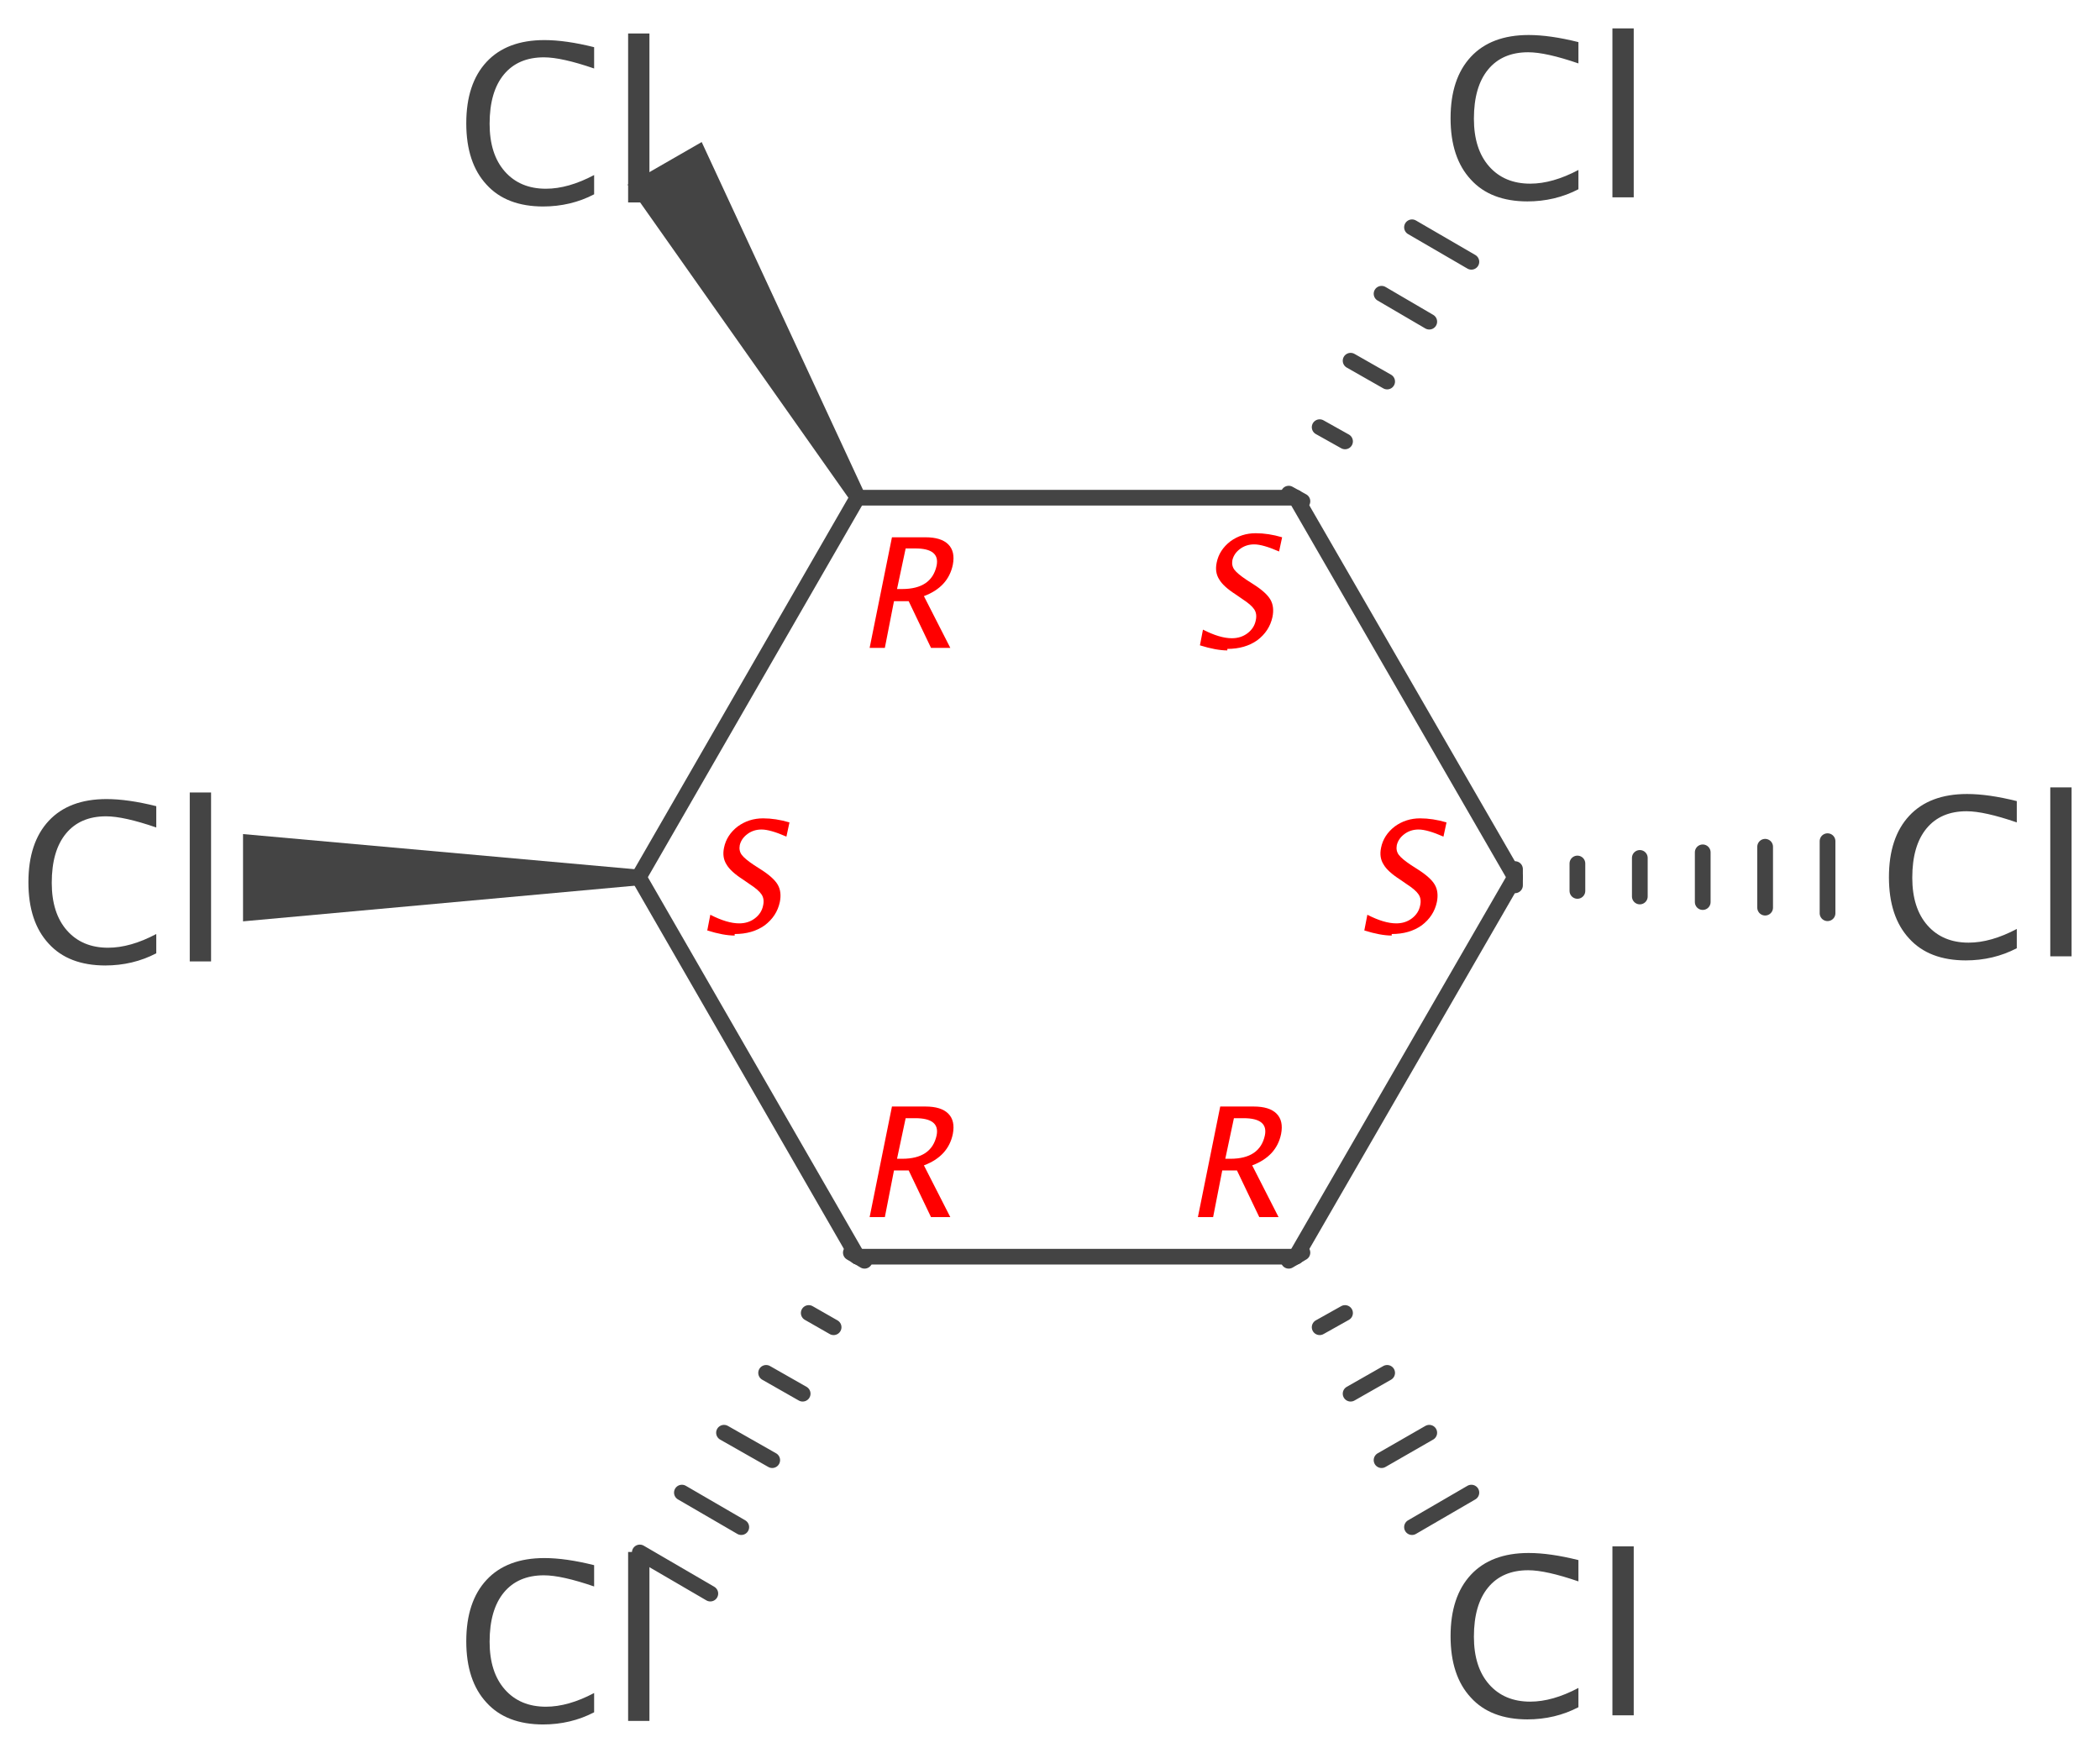
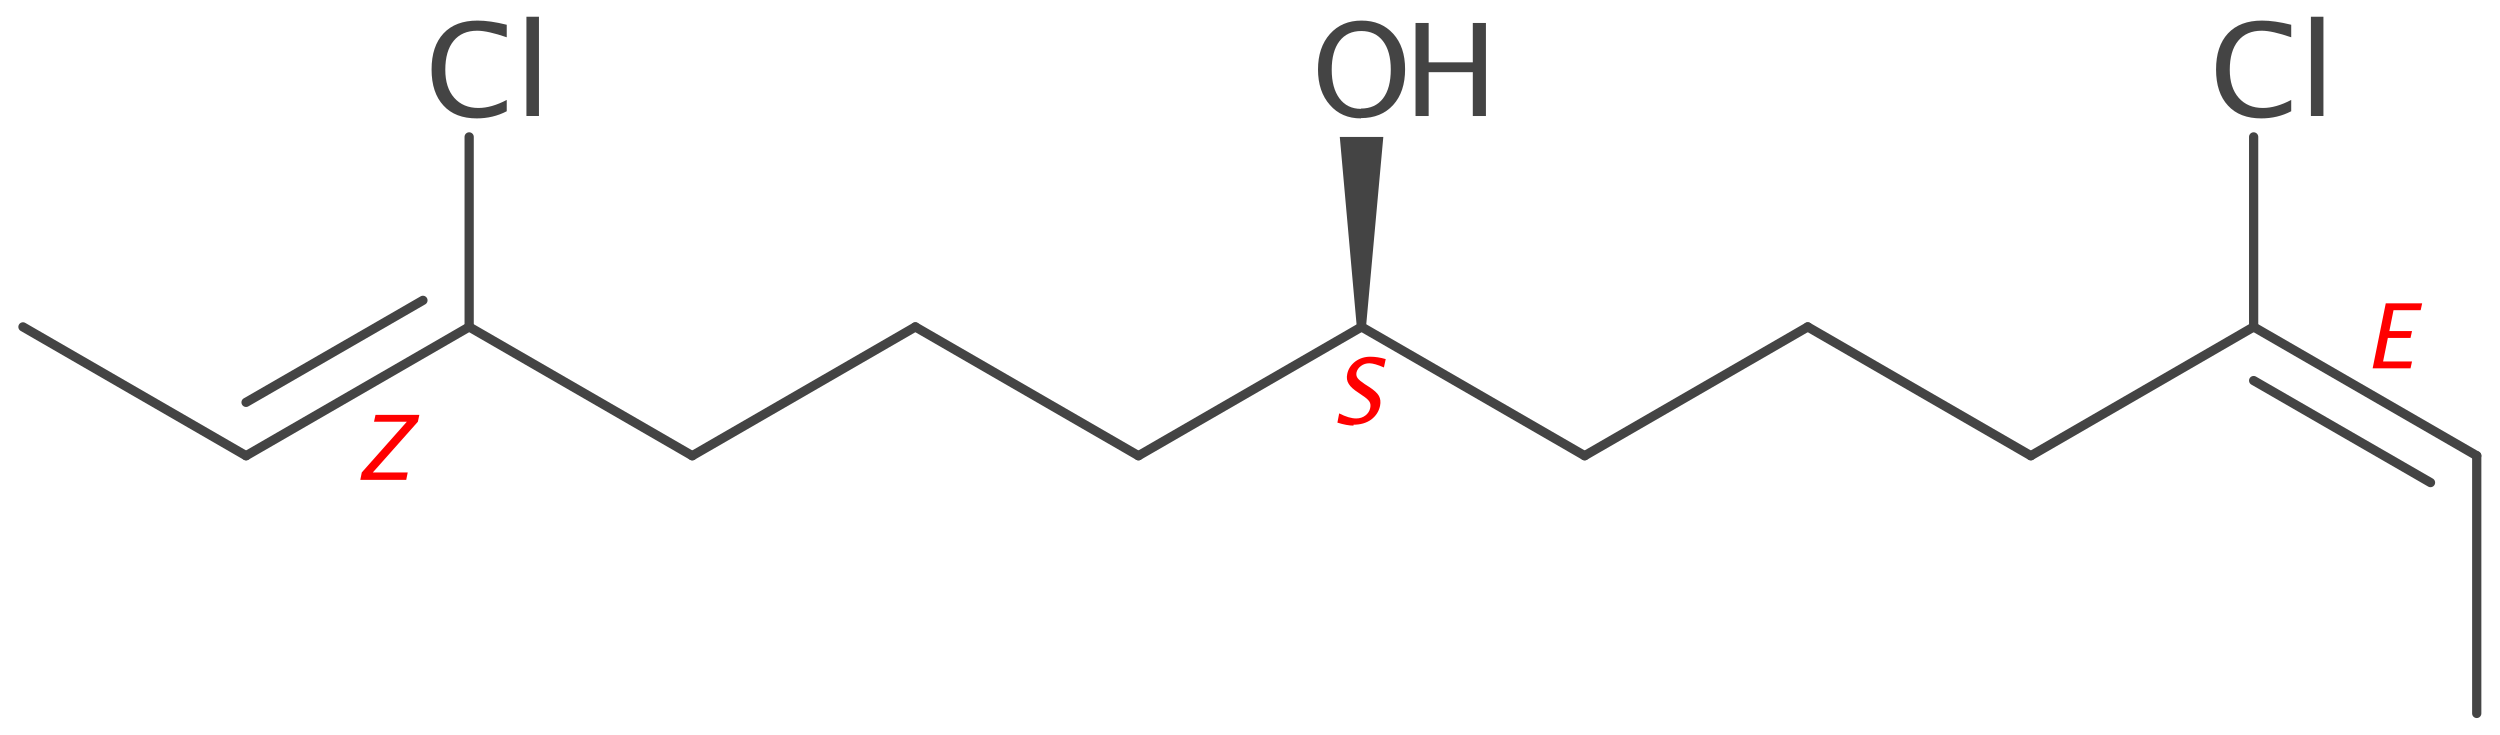
- <svg xmlns="http://www.w3.org/2000/svg" version="1.2" width="41.39mm" height="34.55mm" viewBox="0 0 41.39 34.55">
+ <svg xmlns="http://www.w3.org/2000/svg" version="1.2" width="83.82mm" height="24.63mm" viewBox="0 0 83.82 24.63">
  <g stroke-linecap="round" stroke-linejoin="round" stroke="#444444" stroke-width=".31" fill="#444444">
-     <rect x=".0" y=".0" width="42.0" height="35.0" fill="#FFFFFF" stroke="none" />
+     <rect x=".0" y=".0" width="84.0" height="25.0" fill="#FFFFFF" stroke="none" />
    <g id="mol1" class="mol">
-       <line id="mol1bnd1" class="bond" x1="25.54" y1="24.77" x2="29.86" y2="17.29" />
-       <line id="mol1bnd2" class="bond" x1="25.54" y1="24.77" x2="16.9" y2="24.77" />
-       <g id="mol1bnd3" class="bond">
-         <line x1="25.67" y1="24.69" x2="25.4" y2="24.85" />
-         <line x1="26.51" y1="25.88" x2="26.01" y2="26.16" />
-         <line x1="27.34" y1="27.06" x2="26.62" y2="27.47" />
-         <line x1="28.17" y1="28.24" x2="27.23" y2="28.78" />
-         <line x1="29.0" y1="29.42" x2="27.83" y2="30.1" />
+       <line id="mol1bnd1" class="bond" x1=".77" y1="10.96" x2="8.25" y2="15.28" />
+       <g id="mol1bnd2" class="bond">
+         <line x1="8.25" y1="15.28" x2="15.73" y2="10.96" />
+         <line x1="8.25" y1="13.49" x2="14.18" y2="10.07" />
      </g>
-       <line id="mol1bnd4" class="bond" x1="29.86" y1="17.29" x2="25.54" y2="9.81" />
-       <g id="mol1bnd5" class="bond">
-         <line x1="29.86" y1="17.13" x2="29.86" y2="17.45" />
-         <line x1="31.09" y1="17.02" x2="31.09" y2="17.56" />
-         <line x1="32.32" y1="16.91" x2="32.32" y2="17.67" />
-         <line x1="33.56" y1="16.8" x2="33.56" y2="17.78" />
-         <line x1="34.79" y1="16.69" x2="34.79" y2="17.89" />
-         <line x1="36.02" y1="16.58" x2="36.02" y2="18.0" />
+       <line id="mol1bnd3" class="bond" x1="15.73" y1="10.96" x2="23.21" y2="15.28" />
+       <line id="mol1bnd4" class="bond" x1="15.73" y1="10.96" x2="15.73" y2="4.59" />
+       <line id="mol1bnd5" class="bond" x1="23.21" y1="15.28" x2="30.69" y2="10.96" />
+       <line id="mol1bnd6" class="bond" x1="30.69" y1="10.96" x2="38.17" y2="15.28" />
+       <line id="mol1bnd7" class="bond" x1="38.17" y1="15.28" x2="45.65" y2="10.96" />
+       <line id="mol1bnd8" class="bond" x1="45.65" y1="10.96" x2="53.13" y2="15.28" />
+       <path id="mol1bnd9" class="bond" d="M45.49 10.96h.31l.58 -6.37h-.73h-.73z" stroke="none" />
+       <line id="mol1bnd10" class="bond" x1="53.13" y1="15.28" x2="60.61" y2="10.96" />
+       <line id="mol1bnd11" class="bond" x1="60.61" y1="10.96" x2="68.09" y2="15.28" />
+       <line id="mol1bnd12" class="bond" x1="68.09" y1="15.28" x2="75.56" y2="10.96" />
+       <g id="mol1bnd13" class="bond">
+         <line x1="83.04" y1="15.28" x2="75.56" y2="10.96" />
+         <line x1="81.49" y1="16.18" x2="75.56" y2="12.76" />
      </g>
-       <line id="mol1bnd6" class="bond" x1="25.54" y1="9.81" x2="16.9" y2="9.81" />
-       <g id="mol1bnd7" class="bond">
-         <line x1="25.4" y1="9.73" x2="25.67" y2="9.88" />
-         <line x1="26.01" y1="8.42" x2="26.51" y2="8.7" />
-         <line x1="26.62" y1="7.11" x2="27.34" y2="7.52" />
-         <line x1="27.23" y1="5.79" x2="28.17" y2="6.34" />
-         <line x1="27.83" y1="4.48" x2="29.0" y2="5.16" />
+       <line id="mol1bnd14" class="bond" x1="75.56" y1="10.96" x2="75.56" y2="4.59" />
+       <line id="mol1bnd15" class="bond" x1="83.04" y1="15.28" x2="83.04" y2="23.92" />
+       <g id="mol1atm3" class="atom">
+         <path d="M45.63 3.97q-.65 .0 -1.04 -.45q-.4 -.45 -.4 -1.19q.0 -.74 .4 -1.19q.4 -.45 1.06 -.45q.66 .0 1.06 .44q.4 .44 .4 1.19q.0 .76 -.4 1.2q-.4 .44 -1.08 .44zM45.63 3.64q.48 .0 .74 -.34q.26 -.34 .26 -.97q.0 -.61 -.26 -.95q-.26 -.34 -.73 -.34q-.47 .0 -.73 .34q-.26 .34 -.26 .96q.0 .61 .26 .96q.26 .35 .72 .35z" stroke="none" />
+         <path d="M47.46 3.89v-3.12h.44v1.32h1.48v-1.32h.44v3.12h-.44v-1.47h-1.48v1.47z" stroke="none" />
      </g>
-       <line id="mol1bnd8" class="bond" x1="16.9" y1="9.81" x2="12.59" y2="17.29" />
-       <path id="mol1bnd9" class="bond" d="M16.77 9.88l.27 -.16l-3.21 -6.92l-.73 .42l-.73 .42z" stroke="none" />
-       <line id="mol1bnd10" class="bond" x1="12.59" y1="17.29" x2="16.9" y2="24.77" />
-       <path id="mol1bnd11" class="bond" d="M12.59 17.45v-.31l-7.8 -.7v.86v.86z" stroke="none" />
-       <g id="mol1bnd12" class="bond">
-         <line x1="17.04" y1="24.85" x2="16.77" y2="24.69" />
-         <line x1="16.43" y1="26.16" x2="15.94" y2="25.88" />
-         <line x1="15.82" y1="27.47" x2="15.1" y2="27.06" />
-         <line x1="15.22" y1="28.78" x2="14.27" y2="28.24" />
-         <line x1="14.61" y1="30.1" x2="13.44" y2="29.42" />
-         <line x1="14.0" y1="31.41" x2="12.61" y2="30.6" />
-       </g>
-       <path id="mol1atm1" class="atom" d="M30.11 33.89q-.73 .0 -1.12 -.43q-.4 -.43 -.4 -1.21q.0 -.78 .4 -1.21q.4 -.43 1.14 -.43q.42 .0 .98 .14v.42q-.64 -.22 -.99 -.22q-.51 .0 -.79 .34q-.28 .34 -.28 .97q.0 .6 .3 .94q.3 .34 .81 .34q.44 .0 .95 -.27v.38q-.46 .24 -1.01 .24zM31.78 33.81v-3.33h.42v3.33z" stroke="none" />
-       <path id="mol1atm2" class="atom" d="M38.75 18.93q-.73 .0 -1.12 -.43q-.4 -.43 -.4 -1.21q.0 -.78 .4 -1.21q.4 -.43 1.14 -.43q.42 .0 .98 .14v.42q-.64 -.22 -.99 -.22q-.51 .0 -.79 .34q-.28 .34 -.28 .97q.0 .6 .3 .94q.3 .34 .81 .34q.44 .0 .95 -.27v.38q-.46 .24 -1.01 .24zM40.41 18.85v-3.33h.42v3.33z" stroke="none" />
-       <path id="mol1atm3" class="atom" d="M30.11 3.97q-.73 .0 -1.12 -.43q-.4 -.43 -.4 -1.21q.0 -.78 .4 -1.21q.4 -.43 1.14 -.43q.42 .0 .98 .14v.42q-.64 -.22 -.99 -.22q-.51 .0 -.79 .34q-.28 .34 -.28 .97q.0 .6 .3 .94q.3 .34 .81 .34q.44 .0 .95 -.27v.38q-.46 .24 -1.01 .24zM31.78 3.89v-3.33h.42v3.33z" stroke="none" />
-       <path id="mol1atm4" class="atom" d="M10.71 4.07q-.73 .0 -1.12 -.43q-.4 -.43 -.4 -1.21q.0 -.78 .4 -1.21q.4 -.43 1.14 -.43q.42 .0 .98 .14v.42q-.64 -.22 -.99 -.22q-.51 .0 -.79 .34q-.28 .34 -.28 .97q.0 .6 .3 .94q.3 .34 .81 .34q.44 .0 .95 -.27v.38q-.46 .24 -1.01 .24zM12.38 3.99v-3.33h.42v3.33z" stroke="none" />
-       <path id="mol1atm5" class="atom" d="M2.08 19.03q-.73 .0 -1.12 -.43q-.4 -.43 -.4 -1.21q.0 -.78 .4 -1.21q.4 -.43 1.14 -.43q.42 .0 .98 .14v.42q-.64 -.22 -.99 -.22q-.51 .0 -.79 .34q-.28 .34 -.28 .97q.0 .6 .3 .94q.3 .34 .81 .34q.44 .0 .95 -.27v.38q-.46 .24 -1.01 .24zM3.74 18.95v-3.33h.42v3.33z" stroke="none" />
-       <path id="mol1atm6" class="atom" d="M10.71 33.99q-.73 .0 -1.12 -.43q-.4 -.43 -.4 -1.21q.0 -.78 .4 -1.21q.4 -.43 1.14 -.43q.42 .0 .98 .14v.42q-.64 -.22 -.99 -.22q-.51 .0 -.79 .34q-.28 .34 -.28 .97q.0 .6 .3 .94q.3 .34 .81 .34q.44 .0 .95 -.27v.38q-.46 .24 -1.01 .24zM12.38 33.92v-3.33h.42v3.33z" stroke="none" />
-       <path d="M23.61 23.99l.44 -2.18h.66q.31 .0 .45 .14q.14 .14 .09 .4q-.09 .44 -.57 .62l.52 1.02h-.38l-.44 -.92h-.29l-.18 .92zM24.15 22.84h.1q.58 .0 .68 -.46q.07 -.34 -.42 -.34h-.19z" stroke="none" fill="#FF0000" />
-       <path d="M27.43 18.44q-.22 .0 -.54 -.1l.06 -.31q.33 .17 .57 .17q.18 .0 .31 -.1q.13 -.1 .16 -.25q.03 -.13 -.03 -.22q-.06 -.09 -.23 -.2l-.13 -.09q-.25 -.16 -.33 -.3q-.09 -.14 -.05 -.33q.05 -.25 .27 -.42q.22 -.16 .5 -.16q.25 .0 .52 .08l-.06 .28q-.32 -.14 -.49 -.14q-.16 .0 -.28 .09q-.12 .09 -.15 .22q-.02 .11 .04 .19q.06 .08 .24 .2l.14 .09q.25 .16 .33 .3q.08 .14 .04 .34q-.06 .28 -.3 .46q-.24 .17 -.59 .17z" stroke="none" fill="#FF0000" />
-       <path d="M24.19 12.82q-.22 .0 -.54 -.1l.06 -.31q.33 .17 .57 .17q.18 .0 .31 -.1q.13 -.1 .16 -.25q.03 -.13 -.03 -.22q-.06 -.09 -.23 -.2l-.13 -.09q-.25 -.16 -.33 -.3q-.09 -.14 -.05 -.33q.05 -.25 .27 -.42q.22 -.16 .5 -.16q.25 .0 .52 .08l-.06 .28q-.32 -.14 -.49 -.14q-.16 .0 -.28 .09q-.12 .09 -.15 .22q-.02 .11 .04 .19q.06 .08 .24 .2l.14 .09q.25 .16 .33 .3q.08 .14 .04 .34q-.06 .28 -.3 .46q-.24 .17 -.59 .17z" stroke="none" fill="#FF0000" />
-       <path d="M17.14 12.77l.44 -2.18h.66q.31 .0 .45 .14q.14 .14 .09 .4q-.09 .44 -.57 .62l.52 1.02h-.38l-.44 -.92h-.29l-.18 .92zM17.68 11.61h.1q.58 .0 .68 -.46q.07 -.34 -.42 -.34h-.19z" stroke="none" fill="#FF0000" />
-       <path d="M14.48 18.44q-.22 .0 -.54 -.1l.06 -.31q.33 .17 .57 .17q.18 .0 .31 -.1q.13 -.1 .16 -.25q.03 -.13 -.03 -.22q-.06 -.09 -.23 -.2l-.13 -.09q-.25 -.16 -.33 -.3q-.09 -.14 -.05 -.33q.05 -.25 .27 -.42q.22 -.16 .5 -.16q.25 .0 .52 .08l-.06 .28q-.32 -.14 -.49 -.14q-.16 .0 -.28 .09q-.12 .09 -.15 .22q-.02 .11 .04 .19q.06 .08 .24 .2l.14 .09q.25 .16 .33 .3q.08 .14 .04 .34q-.06 .28 -.3 .46q-.24 .17 -.59 .17z" stroke="none" fill="#FF0000" />
-       <path d="M17.14 23.99l.44 -2.18h.66q.31 .0 .45 .14q.14 .14 .09 .4q-.09 .44 -.57 .62l.52 1.02h-.38l-.44 -.92h-.29l-.18 .92zM17.68 22.84h.1q.58 .0 .68 -.46q.07 -.34 -.42 -.34h-.19z" stroke="none" fill="#FF0000" />
+       <path id="mol1atm4" class="atom" d="M15.99 3.97q-.73 .0 -1.12 -.43q-.4 -.43 -.4 -1.21q.0 -.78 .4 -1.21q.4 -.43 1.14 -.43q.42 .0 .98 .14v.42q-.64 -.22 -.99 -.22q-.51 .0 -.79 .34q-.28 .34 -.28 .97q.0 .6 .3 .94q.3 .34 .81 .34q.44 .0 .95 -.27v.38q-.46 .24 -1.01 .24zM17.65 3.89v-3.33h.42v3.33z" stroke="none" />
+       <path id="mol1atm5" class="atom" d="M75.82 3.97q-.73 .0 -1.12 -.43q-.4 -.43 -.4 -1.21q.0 -.78 .4 -1.21q.4 -.43 1.14 -.43q.42 .0 .98 .14v.42q-.64 -.22 -.99 -.22q-.51 .0 -.79 .34q-.28 .34 -.28 .97q.0 .6 .3 .94q.3 .34 .81 .34q.44 .0 .95 -.27v.38q-.46 .24 -1.01 .24zM77.48 3.89v-3.33h.42v3.33z" stroke="none" />
+       <path d="M45.38 14.27q-.22 .0 -.54 -.1l.06 -.31q.33 .17 .57 .17q.18 .0 .31 -.1q.13 -.1 .16 -.25q.03 -.13 -.03 -.22q-.06 -.09 -.23 -.2l-.13 -.09q-.25 -.16 -.33 -.3q-.09 -.14 -.05 -.33q.05 -.25 .27 -.42q.22 -.16 .5 -.16q.25 .0 .52 .08l-.06 .28q-.32 -.14 -.49 -.14q-.16 .0 -.28 .09q-.12 .09 -.15 .22q-.02 .11 .04 .19q.06 .08 .24 .2l.14 .09q.25 .16 .33 .3q.08 .14 .04 .34q-.06 .28 -.3 .46q-.24 .17 -.59 .17z" stroke="none" fill="#FF0000" />
+       <path class="annotation" d="M12.08 16.09l.05 -.25l1.51 -1.7h-1.1l.05 -.23h1.47l-.05 .23l-1.51 1.7h1.17l-.05 .25z" stroke="none" fill="#FF0000" />
+       <path class="annotation" d="M79.55 12.35l.44 -2.18h1.22l-.05 .23h-.91l-.14 .7h.76l-.05 .23h-.76l-.16 .79h.97l-.05 .23z" stroke="none" fill="#FF0000" />
    </g>
  </g>
</svg>
